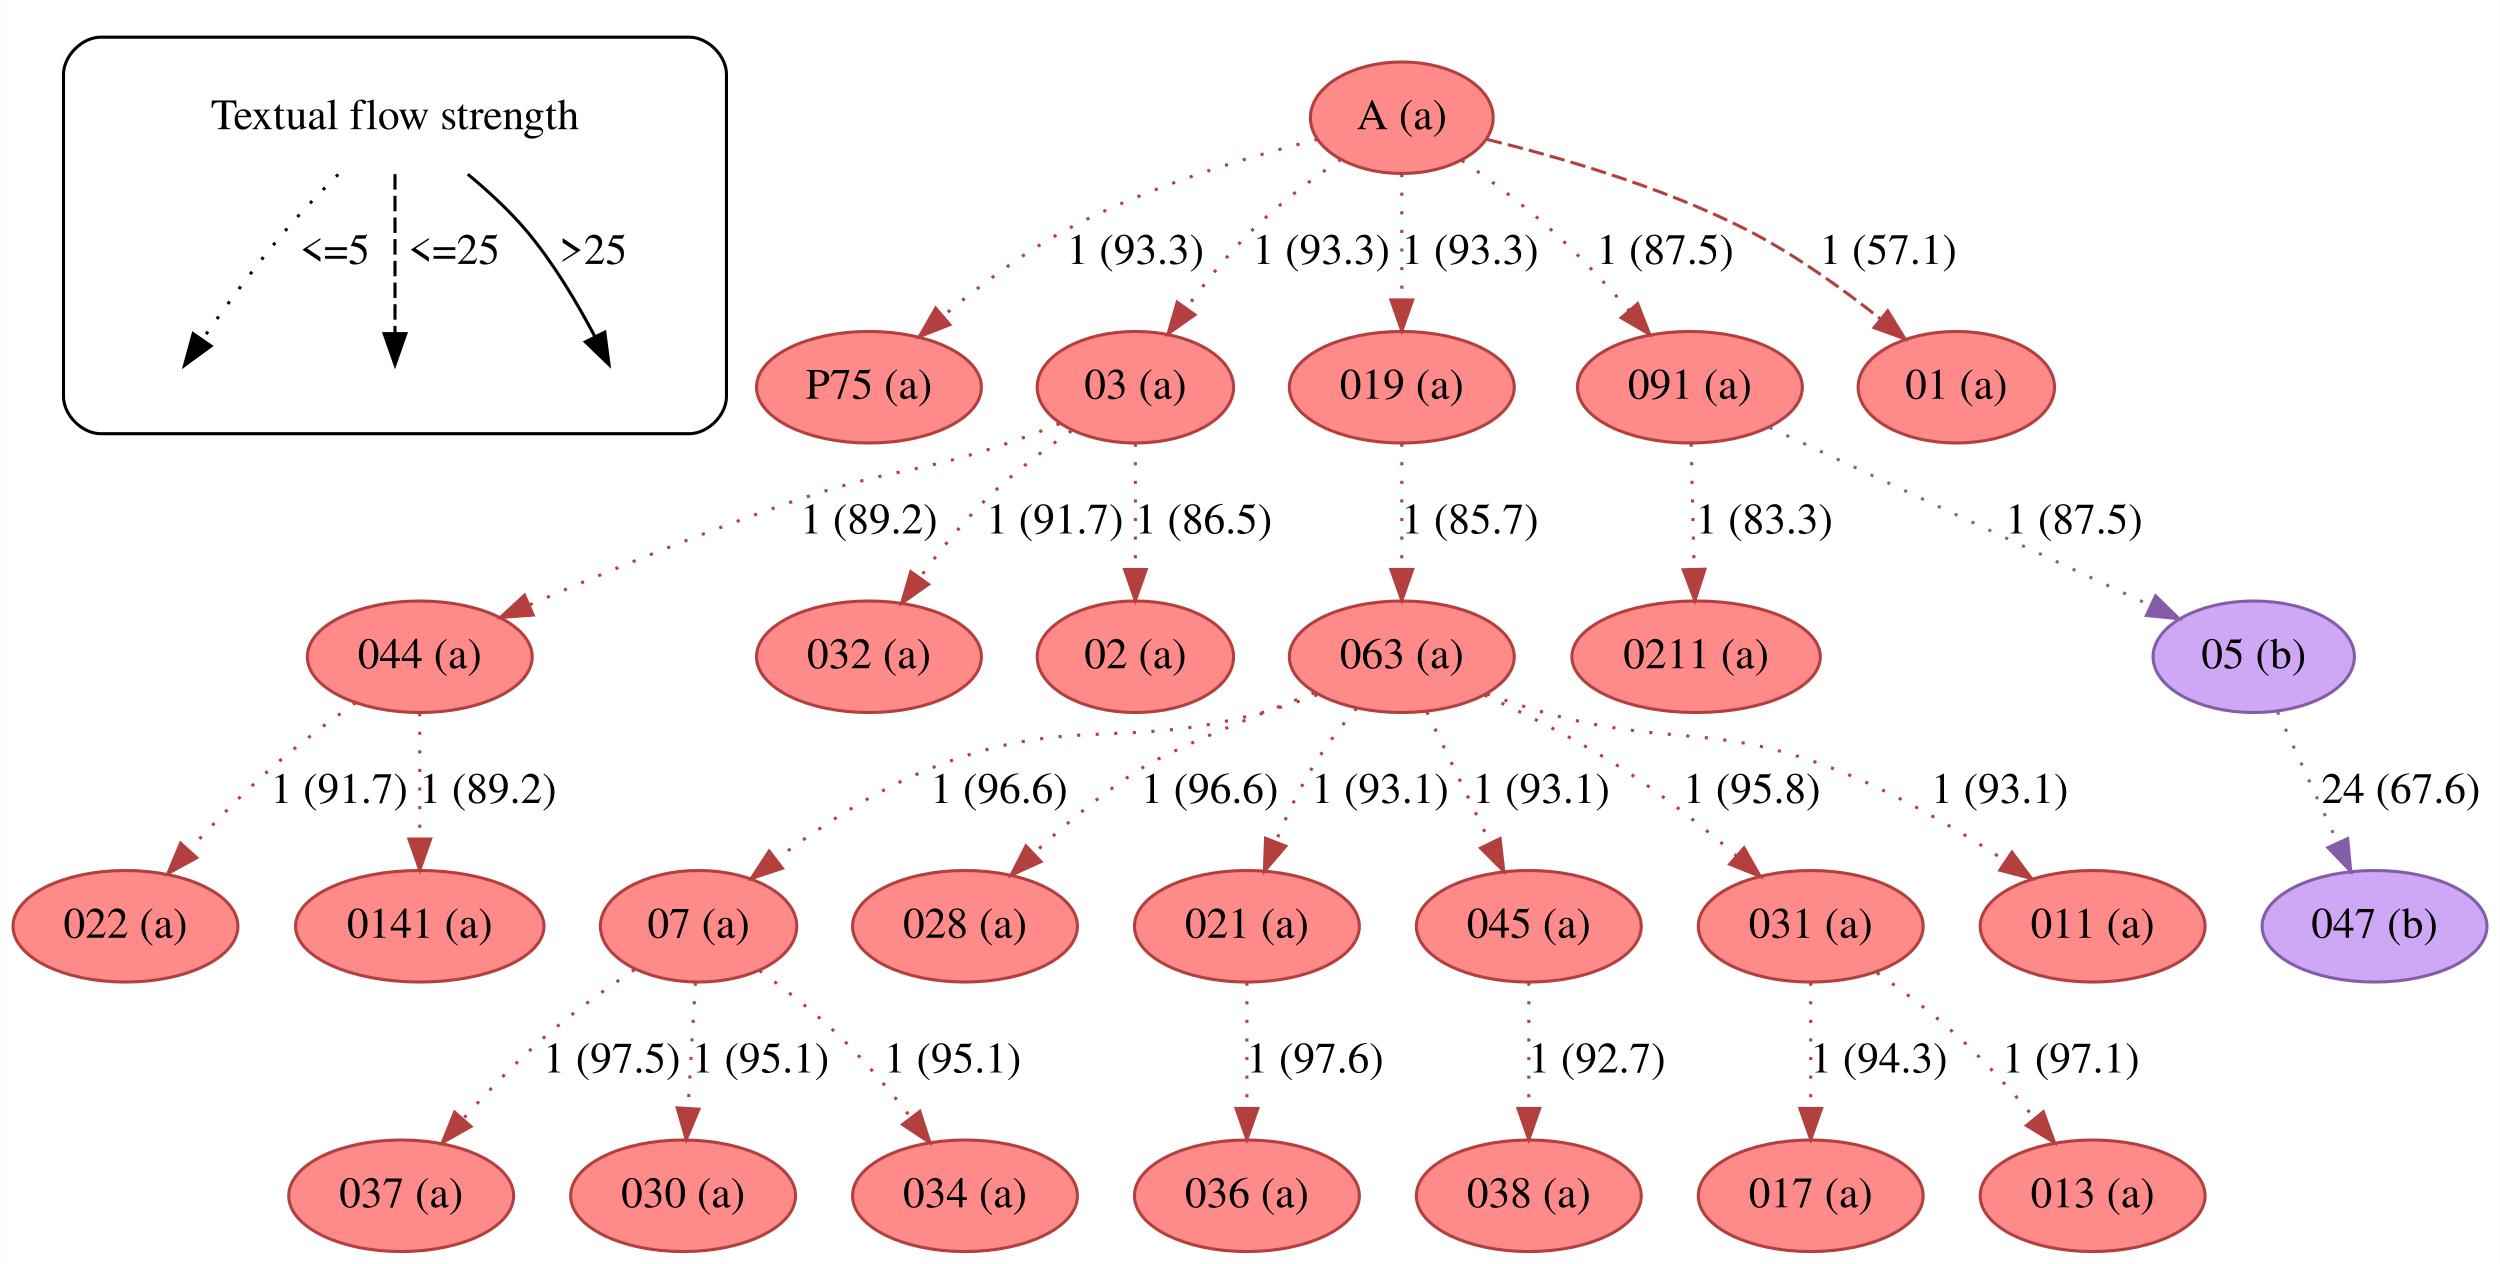
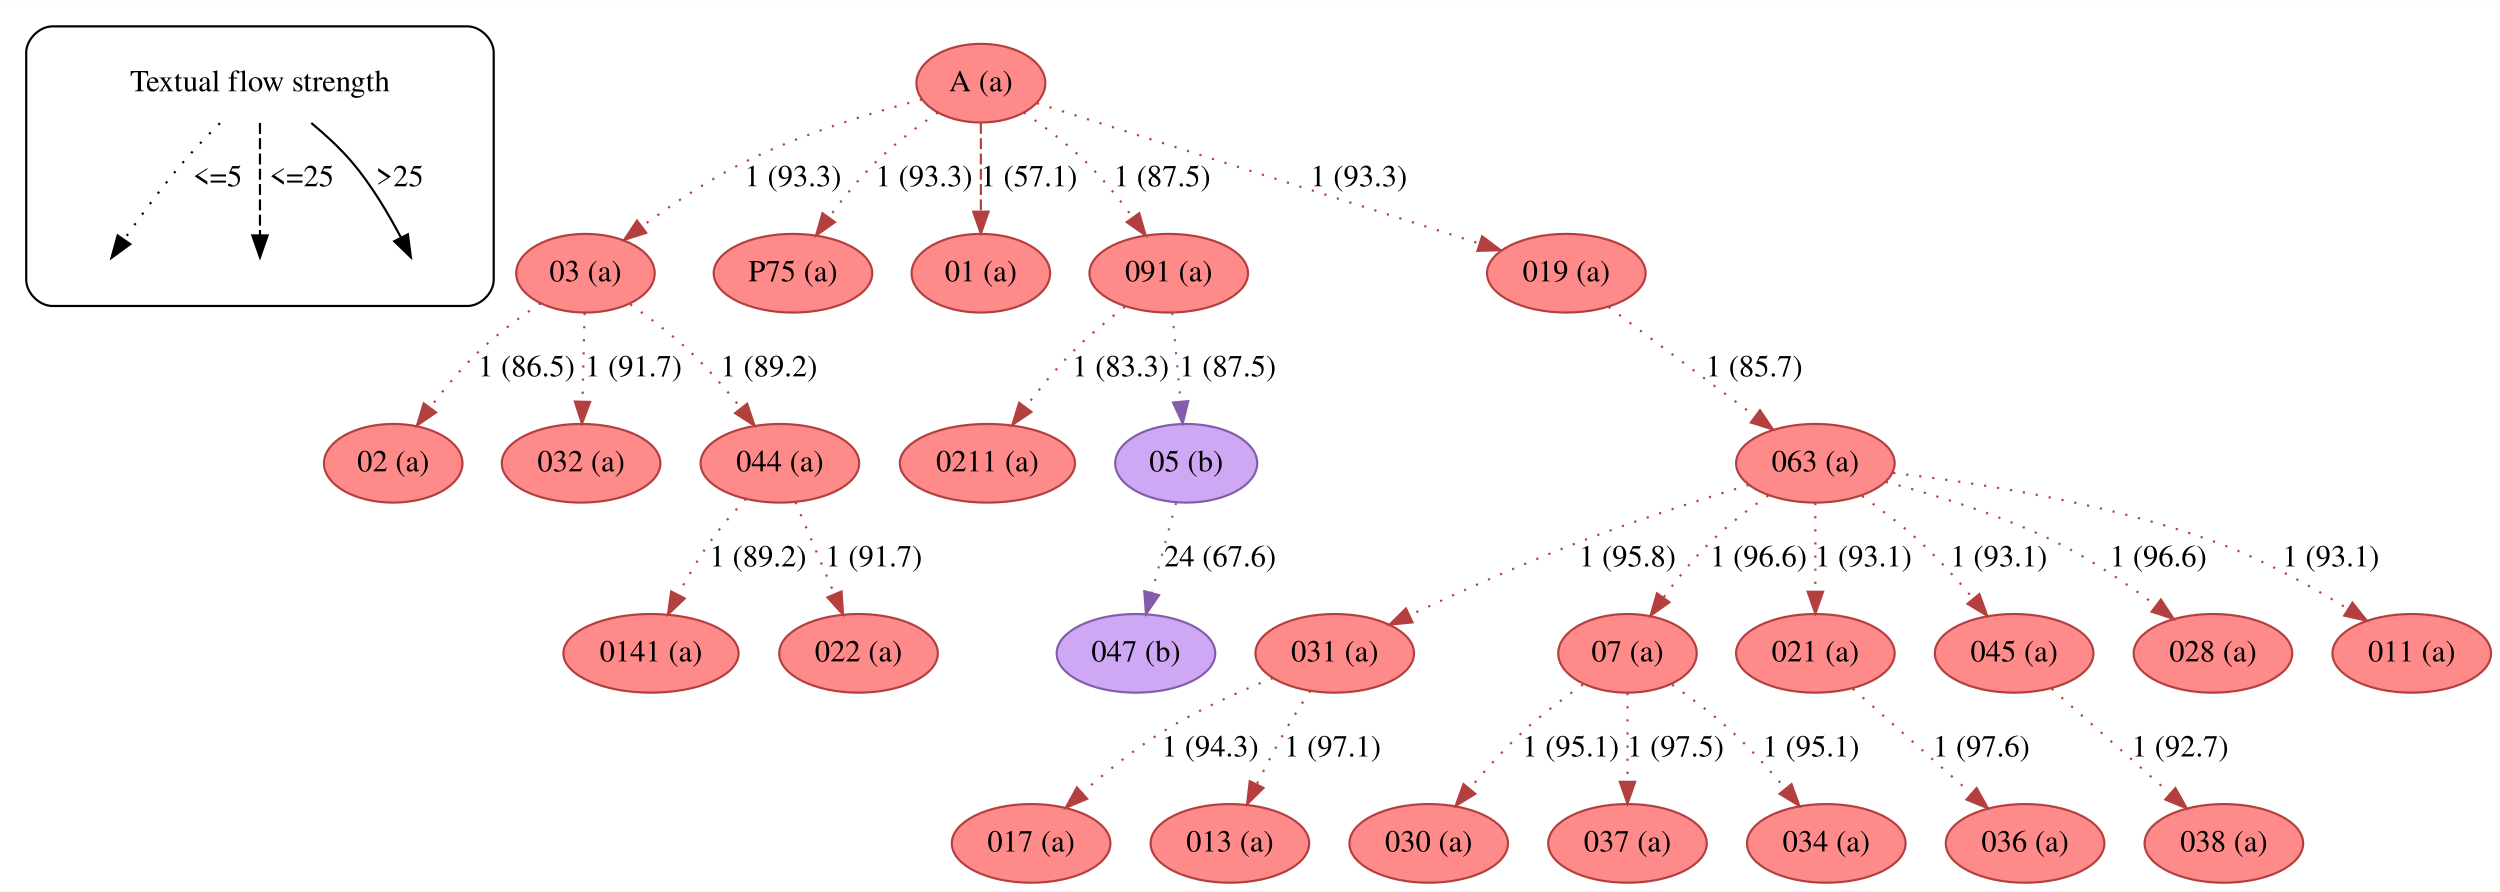
- <svg xmlns="http://www.w3.org/2000/svg" width="807pt" height="408pt" viewBox="0.00 0.00 806.79 408.00">
+ <svg xmlns="http://www.w3.org/2000/svg" width="1144pt" height="408pt" viewBox="0.00 0.00 1144.40 408.00">
  <g id="graph0" class="graph" transform="scale(1 1) rotate(0) translate(4 404)">
-     <polygon fill="white" stroke="none" points="-4,4 -4,-404 802.794,-404 802.794,4 -4,4" />
+     <polygon fill="white" stroke="none" points="-4,4 -4,-404 1140.4,-404 1140.4,4 -4,4" />
    <g id="clust1" class="cluster">
-       <path fill="none" stroke="black" d="M28.397,-264C28.397,-264 218.397,-264 218.397,-264 224.397,-264 230.397,-270 230.397,-276 230.397,-276 230.397,-380 230.397,-380 230.397,-386 224.397,-392 218.397,-392 218.397,-392 28.397,-392 28.397,-392 22.397,-392 16.397,-386 16.397,-380 16.397,-380 16.397,-276 16.397,-276 16.397,-270 22.397,-264 28.397,-264" />
+       <path fill="none" stroke="black" d="M20,-264C20,-264 210,-264 210,-264 216,-264 222,-270 222,-276 222,-276 222,-380 222,-380 222,-386 216,-392 210,-392 210,-392 20,-392 20,-392 14,-392 8,-386 8,-380 8,-380 8,-276 8,-276 8,-270 14,-264 20,-264" />
    </g>
    <g id="node1" class="node">
-       <text text-anchor="middle" x="123.397" y="-362.3" font-family="Times,serif" font-size="14.00">Textual flow strength</text>
+       <text text-anchor="middle" x="115" y="-362.3" font-family="Times,serif" font-size="14.00">Textual flow strength</text>
    </g>
    <g id="edge1" class="edge">
-       <path fill="none" stroke="black" stroke-dasharray="1,5" d="M105.062,-347.686C99.529,-342.194 93.558,-335.989 88.397,-330 78.568,-318.593 68.469,-304.779 61.31,-294.563" />
-       <polygon fill="black" stroke="black" points="64.011,-292.314 55.453,-286.068 58.248,-296.288 64.011,-292.314" />
-       <text text-anchor="middle" x="103.897" y="-318.8" font-family="Times,serif" font-size="14.00">&lt;=5  </text>
+       <path fill="none" stroke="black" stroke-dasharray="1,5" d="M96.666,-347.686C91.132,-342.194 85.161,-335.989 80,-330 70.171,-318.593 60.072,-304.779 52.914,-294.563" />
+       <polygon fill="black" stroke="black" points="55.614,-292.314 47.056,-286.068 49.851,-296.288 55.614,-292.314" />
+       <text text-anchor="middle" x="95.5" y="-318.8" font-family="Times,serif" font-size="14.00">&lt;=5  </text>
    </g>
    <g id="edge2" class="edge">
-       <path fill="none" stroke="black" stroke-dasharray="5,2" d="M123.397,-347.799C123.397,-332.794 123.397,-311.174 123.397,-296.409" />
-       <polygon fill="black" stroke="black" points="126.897,-296.293 123.397,-286.293 119.897,-296.293 126.897,-296.293" />
-       <text text-anchor="middle" x="142.397" y="-318.8" font-family="Times,serif" font-size="14.00">  &lt;=25</text>
+       <path fill="none" stroke="black" stroke-dasharray="5,2" d="M115,-347.799C115,-332.794 115,-311.174 115,-296.409" />
+       <polygon fill="black" stroke="black" points="118.5,-296.293 115,-286.293 111.5,-296.293 118.5,-296.293" />
+       <text text-anchor="middle" x="134" y="-318.8" font-family="Times,serif" font-size="14.00">  &lt;=25</text>
    </g>
    <g id="edge3" class="edge">
-       <path fill="none" stroke="black" d="M146.9,-347.76C153.303,-342.462 159.963,-336.344 165.397,-330 174.484,-319.39 182.492,-305.689 187.943,-295.313" />
-       <polygon fill="black" stroke="black" points="191.119,-296.789 192.488,-286.283 184.866,-293.642 191.119,-296.789" />
-       <text text-anchor="middle" x="187.397" y="-318.8" font-family="Times,serif" font-size="14.00">&gt;25</text>
+       <path fill="none" stroke="black" d="M138.503,-347.76C144.906,-342.462 151.567,-336.344 157,-330 166.087,-319.39 174.095,-305.689 179.546,-295.313" />
+       <polygon fill="black" stroke="black" points="182.722,-296.789 184.091,-286.283 176.469,-293.642 182.722,-296.789" />
+       <text text-anchor="middle" x="179" y="-318.8" font-family="Times,serif" font-size="14.00">&gt;25</text>
    </g>
    <g id="node5" class="node">
-       <ellipse fill="#ff8a8a" stroke="#b43f3f" cx="448.397" cy="-366" rx="29.497" ry="18" />
-       <text text-anchor="middle" x="448.397" y="-362.3" font-family="Times,serif" font-size="14.00">A (a)</text>
+       <ellipse fill="#ff8a8a" stroke="#b43f3f" cx="264" cy="-279" rx="31.695" ry="18" />
+       <text text-anchor="middle" x="264" y="-275.3" font-family="Times,serif" font-size="14.00">03 (a)</text>
    </g>
    <g id="node6" class="node">
-       <ellipse fill="#ff8a8a" stroke="#b43f3f" cx="276.397" cy="-279" rx="36.294" ry="18" />
-       <text text-anchor="middle" x="276.397" y="-275.3" font-family="Times,serif" font-size="14.00">P75 (a)</text>
+       <ellipse fill="#ff8a8a" stroke="#b43f3f" cx="176" cy="-192" rx="31.695" ry="18" />
+       <text text-anchor="middle" x="176" y="-188.3" font-family="Times,serif" font-size="14.00">02 (a)</text>
    </g>
    <g id="edge4" class="edge">
-       <path fill="none" stroke="#b43f3f" stroke-dasharray="1,5" d="M421.159,-358.989C398.664,-353.373 366.333,-343.777 340.397,-330 326.168,-322.442 311.891,-311.669 300.443,-302.058" />
-       <polygon fill="#b43f3f" stroke="#b43f3f" points="302.505,-299.214 292.648,-295.327 297.93,-304.512 302.505,-299.214" />
-       <text text-anchor="middle" x="362.397" y="-318.8" font-family="Times,serif" font-size="14.00">1 (93.3)</text>
+       <path fill="none" stroke="#b43f3f" stroke-dasharray="1,5" d="M243.437,-265.253C234.261,-259.09 223.603,-251.248 215,-243 207.013,-235.343 199.287,-225.992 192.847,-217.458" />
+       <polygon fill="#b43f3f" stroke="#b43f3f" points="195.602,-215.295 186.874,-209.288 189.951,-219.426 195.602,-215.295" />
+       <text text-anchor="middle" x="237" y="-231.8" font-family="Times,serif" font-size="14.00">1 (86.5)</text>
    </g>
    <g id="node7" class="node">
-       <ellipse fill="#ff8a8a" stroke="#b43f3f" cx="362.397" cy="-279" rx="31.695" ry="18" />
-       <text text-anchor="middle" x="362.397" y="-275.3" font-family="Times,serif" font-size="14.00">03 (a)</text>
+       <ellipse fill="#ff8a8a" stroke="#b43f3f" cx="262" cy="-192" rx="36.294" ry="18" />
+       <text text-anchor="middle" x="262" y="-188.3" font-family="Times,serif" font-size="14.00">032 (a)</text>
    </g>
    <g id="edge5" class="edge">
-       <path fill="none" stroke="#b43f3f" stroke-dasharray="1,5" d="M428.697,-352.561C419.596,-346.347 408.94,-338.375 400.397,-330 392.572,-322.329 385.035,-312.975 378.765,-304.442" />
-       <polygon fill="#b43f3f" stroke="#b43f3f" points="381.603,-302.394 372.954,-296.275 375.899,-306.452 381.603,-302.394" />
-       <text text-anchor="middle" x="422.397" y="-318.8" font-family="Times,serif" font-size="14.00">1 (93.3)</text>
+       <path fill="none" stroke="#b43f3f" stroke-dasharray="1,5" d="M263.595,-260.799C263.321,-249.163 262.954,-233.548 262.641,-220.237" />
+       <polygon fill="#b43f3f" stroke="#b43f3f" points="266.138,-220.09 262.404,-210.175 259.14,-220.255 266.138,-220.09" />
+       <text text-anchor="middle" x="286" y="-231.8" font-family="Times,serif" font-size="14.00">1 (91.7)</text>
    </g>
    <g id="node8" class="node">
-       <ellipse fill="#ff8a8a" stroke="#b43f3f" cx="448.397" cy="-279" rx="36.294" ry="18" />
-       <text text-anchor="middle" x="448.397" y="-275.3" font-family="Times,serif" font-size="14.00">019 (a)</text>
+       <ellipse fill="#ff8a8a" stroke="#b43f3f" cx="353" cy="-192" rx="36.294" ry="18" />
+       <text text-anchor="middle" x="353" y="-188.3" font-family="Times,serif" font-size="14.00">044 (a)</text>
    </g>
    <g id="edge6" class="edge">
-       <path fill="none" stroke="#b43f3f" stroke-dasharray="1,5" d="M448.397,-347.799C448.397,-336.163 448.397,-320.548 448.397,-307.237" />
-       <polygon fill="#b43f3f" stroke="#b43f3f" points="451.897,-307.175 448.397,-297.175 444.897,-307.175 451.897,-307.175" />
-       <text text-anchor="middle" x="470.397" y="-318.8" font-family="Times,serif" font-size="14.00">1 (93.3)</text>
+       <path fill="none" stroke="#b43f3f" stroke-dasharray="1,5" d="M284.507,-264.766C293.367,-258.623 303.604,-250.933 312,-243 320.201,-235.252 328.281,-225.882 335.073,-217.357" />
+       <polygon fill="#b43f3f" stroke="#b43f3f" points="338.031,-219.253 341.39,-209.205 332.498,-214.965 338.031,-219.253" />
+       <text text-anchor="middle" x="348" y="-231.8" font-family="Times,serif" font-size="14.00">1 (89.2)</text>
+     </g>
+     <g id="node30" class="node">
+       <ellipse fill="#ff8a8a" stroke="#b43f3f" cx="294" cy="-105" rx="40.094" ry="18" />
+       <text text-anchor="middle" x="294" y="-101.3" font-family="Times,serif" font-size="14.00">0141 (a)</text>
+     </g>
+     <g id="edge28" class="edge">
+       <path fill="none" stroke="#b43f3f" stroke-dasharray="1,5" d="M337.474,-175.673C331.933,-169.792 325.865,-162.845 321,-156 315.66,-148.486 310.621,-139.797 306.375,-131.79" />
+       <polygon fill="#b43f3f" stroke="#b43f3f" points="309.455,-130.125 301.784,-122.817 303.223,-133.314 309.455,-130.125" />
+       <text text-anchor="middle" x="343" y="-144.8" font-family="Times,serif" font-size="14.00">1 (89.2)</text>
+     </g>
+     <g id="node31" class="node">
+       <ellipse fill="#ff8a8a" stroke="#b43f3f" cx="389" cy="-105" rx="36.294" ry="18" />
+       <text text-anchor="middle" x="389" y="-101.3" font-family="Times,serif" font-size="14.00">022 (a)</text>
+     </g>
+     <g id="edge29" class="edge">
+       <path fill="none" stroke="#b43f3f" stroke-dasharray="1,5" d="M360.112,-174.207C365.191,-162.216 372.122,-145.851 377.922,-132.157" />
+       <polygon fill="#b43f3f" stroke="#b43f3f" points="381.225,-133.332 381.902,-122.758 374.779,-130.602 381.225,-133.332" />
+       <text text-anchor="middle" x="396" y="-144.8" font-family="Times,serif" font-size="14.00">1 (91.7)</text>
    </g>
    <g id="node9" class="node">
-       <ellipse fill="#ff8a8a" stroke="#b43f3f" cx="541.397" cy="-279" rx="36.294" ry="18" />
-       <text text-anchor="middle" x="541.397" y="-275.3" font-family="Times,serif" font-size="14.00">091 (a)</text>
+       <ellipse fill="#ff8a8a" stroke="#b43f3f" cx="445" cy="-366" rx="29.497" ry="18" />
+       <text text-anchor="middle" x="445" y="-362.3" font-family="Times,serif" font-size="14.00">A (a)</text>
    </g>
    <g id="edge7" class="edge">
-       <path fill="none" stroke="#b43f3f" stroke-dasharray="1,5" d="M467.792,-352.236C476.826,-345.951 487.514,-338.014 496.397,-330 505.293,-321.974 514.286,-312.351 521.869,-303.7" />
-       <polygon fill="#b43f3f" stroke="#b43f3f" points="524.535,-305.968 528.394,-296.101 519.224,-301.408 524.535,-305.968" />
-       <text text-anchor="middle" x="533.397" y="-318.8" font-family="Times,serif" font-size="14.00">1 (87.5)</text>
+       <path fill="none" stroke="#b43f3f" stroke-dasharray="1,5" d="M417.982,-358.559C395.617,-352.689 363.355,-342.958 337,-330 320.49,-321.882 303.45,-310.417 289.99,-300.512" />
+       <polygon fill="#b43f3f" stroke="#b43f3f" points="291.799,-297.494 281.704,-294.28 287.592,-303.088 291.799,-297.494" />
+       <text text-anchor="middle" x="359" y="-318.8" font-family="Times,serif" font-size="14.00">1 (93.3)</text>
    </g>
    <g id="node10" class="node">
-       <ellipse fill="#ff8a8a" stroke="#b43f3f" cx="627.397" cy="-279" rx="31.695" ry="18" />
-       <text text-anchor="middle" x="627.397" y="-275.3" font-family="Times,serif" font-size="14.00">01 (a)</text>
+       <ellipse fill="#ff8a8a" stroke="#b43f3f" cx="359" cy="-279" rx="36.294" ry="18" />
+       <text text-anchor="middle" x="359" y="-275.3" font-family="Times,serif" font-size="14.00">P75 (a)</text>
    </g>
    <g id="edge8" class="edge">
-       <path fill="none" stroke="#b43f3f" stroke-dasharray="5,2" d="M475.828,-359.024C498.907,-353.378 532.37,-343.719 559.397,-330 574.791,-322.186 590.417,-310.974 602.802,-301.148" />
-       <polygon fill="#b43f3f" stroke="#b43f3f" points="605.27,-303.652 610.816,-294.624 600.851,-298.223 605.27,-303.652" />
-       <text text-anchor="middle" x="605.397" y="-318.8" font-family="Times,serif" font-size="14.00">1 (57.1)</text>
+       <path fill="none" stroke="#b43f3f" stroke-dasharray="1,5" d="M425.3,-352.561C416.199,-346.347 405.543,-338.375 397,-330 389.175,-322.329 381.638,-312.975 375.368,-304.442" />
+       <polygon fill="#b43f3f" stroke="#b43f3f" points="378.206,-302.394 369.557,-296.275 372.503,-306.452 378.206,-302.394" />
+       <text text-anchor="middle" x="419" y="-318.8" font-family="Times,serif" font-size="14.00">1 (93.3)</text>
+     </g>
+     <g id="node11" class="node">
+       <ellipse fill="#ff8a8a" stroke="#b43f3f" cx="445" cy="-279" rx="31.695" ry="18" />
+       <text text-anchor="middle" x="445" y="-275.3" font-family="Times,serif" font-size="14.00">01 (a)</text>
+     </g>
+     <g id="edge9" class="edge">
+       <path fill="none" stroke="#b43f3f" stroke-dasharray="5,2" d="M445,-347.799C445,-336.163 445,-320.548 445,-307.237" />
+       <polygon fill="#b43f3f" stroke="#b43f3f" points="448.5,-307.175 445,-297.175 441.5,-307.175 448.5,-307.175" />
+       <text text-anchor="middle" x="467" y="-318.8" font-family="Times,serif" font-size="14.00">1 (57.1)</text>
+     </g>
+     <g id="node12" class="node">
+       <ellipse fill="#ff8a8a" stroke="#b43f3f" cx="531" cy="-279" rx="36.294" ry="18" />
+       <text text-anchor="middle" x="531" y="-275.3" font-family="Times,serif" font-size="14.00">091 (a)</text>
+     </g>
+     <g id="edge10" class="edge">
+       <path fill="none" stroke="#b43f3f" stroke-dasharray="1,5" d="M464.7,-352.561C473.801,-346.347 484.457,-338.375 493,-330 500.825,-322.329 508.362,-312.975 514.632,-304.442" />
+       <polygon fill="#b43f3f" stroke="#b43f3f" points="517.497,-306.452 520.443,-296.275 511.794,-302.394 517.497,-306.452" />
+       <text text-anchor="middle" x="528" y="-318.8" font-family="Times,serif" font-size="14.00">1 (87.5)</text>
+     </g>
+     <g id="node13" class="node">
+       <ellipse fill="#ff8a8a" stroke="#b43f3f" cx="713" cy="-279" rx="36.294" ry="18" />
+       <text text-anchor="middle" x="713" y="-275.3" font-family="Times,serif" font-size="14.00">019 (a)</text>
+     </g>
+     <g id="edge11" class="edge">
+       <path fill="none" stroke="#b43f3f" stroke-dasharray="1,5" d="M470.697,-356.85C517.662,-341.954 617.641,-310.244 673.376,-292.567" />
+       <polygon fill="#b43f3f" stroke="#b43f3f" points="674.442,-295.901 682.916,-289.542 672.326,-289.229 674.442,-295.901" />
+       <text text-anchor="middle" x="618" y="-318.8" font-family="Times,serif" font-size="14.00">1 (93.3)</text>
+     </g>
+     <g id="node14" class="node">
+       <ellipse fill="#ff8a8a" stroke="#b43f3f" cx="448" cy="-192" rx="40.094" ry="18" />
+       <text text-anchor="middle" x="448" y="-188.3" font-family="Times,serif" font-size="14.00">0211 (a)</text>
+     </g>
+     <g id="edge12" class="edge">
+       <path fill="none" stroke="#b43f3f" stroke-dasharray="1,5" d="M510.883,-263.604C503.076,-257.615 494.281,-250.351 487,-243 479.33,-235.257 471.76,-226.025 465.359,-217.614" />
+       <polygon fill="#b43f3f" stroke="#b43f3f" points="468.156,-215.509 459.388,-209.562 462.534,-219.679 468.156,-215.509" />
+       <text text-anchor="middle" x="509" y="-231.8" font-family="Times,serif" font-size="14.00">1 (83.3)</text>
+     </g>
+     <g id="node15" class="node">
+       <ellipse fill="#cea8f4" stroke="#835da9" cx="539" cy="-192" rx="32.494" ry="18" />
+       <text text-anchor="middle" x="539" y="-188.3" font-family="Times,serif" font-size="14.00">05 (b)</text>
+     </g>
+     <g id="edge13" class="edge">
+       <path fill="none" stroke="#835da9" stroke-dasharray="1,5" d="M532.619,-260.799C533.714,-249.163 535.184,-233.548 536.437,-220.237" />
+       <polygon fill="#835da9" stroke="#835da9" points="539.931,-220.459 537.383,-210.175 532.962,-219.803 539.931,-220.459" />
+       <text text-anchor="middle" x="558" y="-231.8" font-family="Times,serif" font-size="14.00">1 (87.5)</text>
+     </g>
+     <g id="node16" class="node">
+       <ellipse fill="#ff8a8a" stroke="#b43f3f" cx="827" cy="-192" rx="36.294" ry="18" />
+       <text text-anchor="middle" x="827" y="-188.3" font-family="Times,serif" font-size="14.00">063 (a)</text>
+     </g>
+     <g id="edge26" class="edge">
+       <path fill="none" stroke="#b43f3f" stroke-dasharray="1,5" d="M732.339,-263.581C750.763,-249.843 778.69,-229.02 799.442,-213.548" />
+       <polygon fill="#b43f3f" stroke="#b43f3f" points="801.642,-216.273 807.567,-207.49 797.458,-210.661 801.642,-216.273" />
+       <text text-anchor="middle" x="799" y="-231.8" font-family="Times,serif" font-size="14.00">1 (85.7)</text>
+     </g>
+     <g id="node32" class="node">
+       <ellipse fill="#cea8f4" stroke="#835da9" cx="516" cy="-105" rx="36.294" ry="18" />
+       <text text-anchor="middle" x="516" y="-101.3" font-family="Times,serif" font-size="14.00">047 (b)</text>
+     </g>
+     <g id="edge30" class="edge">
+       <path fill="none" stroke="#835da9" stroke-dasharray="1,5" d="M534.346,-173.799C531.145,-161.97 526.832,-146.03 523.192,-132.578" />
+       <polygon fill="#835da9" stroke="#835da9" points="526.56,-131.624 520.569,-122.885 519.803,-133.452 526.56,-131.624" />
+       <text text-anchor="middle" x="554.5" y="-144.8" font-family="Times,serif" font-size="14.00">24 (67.6)</text>
+     </g>
+     <g id="node17" class="node">
+       <ellipse fill="#ff8a8a" stroke="#b43f3f" cx="607" cy="-105" rx="36.294" ry="18" />
+       <text text-anchor="middle" x="607" y="-101.3" font-family="Times,serif" font-size="14.00">031 (a)</text>
+     </g>
+     <g id="edge14" class="edge">
+       <path fill="none" stroke="#b43f3f" stroke-dasharray="1,5" d="M796.439,-182.047C774.645,-175.432 744.76,-165.892 719,-156 692.506,-145.826 663.242,-132.694 641.273,-122.441" />
+       <polygon fill="#b43f3f" stroke="#b43f3f" points="642.571,-119.183 632.032,-118.097 639.593,-125.519 642.571,-119.183" />
+       <text text-anchor="middle" x="741" y="-144.8" font-family="Times,serif" font-size="14.00">1 (95.8)</text>
+     </g>
+     <g id="node18" class="node">
+       <ellipse fill="#ff8a8a" stroke="#b43f3f" cx="741" cy="-105" rx="31.695" ry="18" />
+       <text text-anchor="middle" x="741" y="-101.3" font-family="Times,serif" font-size="14.00">07 (a)</text>
+     </g>
+     <g id="edge15" class="edge">
+       <path fill="none" stroke="#b43f3f" stroke-dasharray="1,5" d="M805.396,-177.25C796.74,-171.245 786.954,-163.798 779,-156 771.175,-148.329 763.638,-138.975 757.368,-130.442" />
+       <polygon fill="#b43f3f" stroke="#b43f3f" points="760.206,-128.394 751.557,-122.275 754.503,-132.452 760.206,-128.394" />
+       <text text-anchor="middle" x="801" y="-144.8" font-family="Times,serif" font-size="14.00">1 (96.6)</text>
+     </g>
+     <g id="node19" class="node">
+       <ellipse fill="#ff8a8a" stroke="#b43f3f" cx="827" cy="-105" rx="36.294" ry="18" />
+       <text text-anchor="middle" x="827" y="-101.3" font-family="Times,serif" font-size="14.00">021 (a)</text>
+     </g>
+     <g id="edge16" class="edge">
+       <path fill="none" stroke="#b43f3f" stroke-dasharray="1,5" d="M827,-173.799C827,-162.163 827,-146.548 827,-133.237" />
+       <polygon fill="#b43f3f" stroke="#b43f3f" points="830.5,-133.175 827,-123.175 823.5,-133.175 830.5,-133.175" />
+       <text text-anchor="middle" x="849" y="-144.8" font-family="Times,serif" font-size="14.00">1 (93.1)</text>
+     </g>
+     <g id="node20" class="node">
+       <ellipse fill="#ff8a8a" stroke="#b43f3f" cx="918" cy="-105" rx="36.294" ry="18" />
+       <text text-anchor="middle" x="918" y="-101.3" font-family="Times,serif" font-size="14.00">045 (a)</text>
+     </g>
+     <g id="edge17" class="edge">
+       <path fill="none" stroke="#b43f3f" stroke-dasharray="1,5" d="M848.372,-177.006C856.992,-170.963 866.814,-163.554 875,-156 883.544,-148.115 892.076,-138.619 899.26,-130.029" />
+       <polygon fill="#b43f3f" stroke="#b43f3f" points="902.077,-132.113 905.692,-122.155 896.656,-127.685 902.077,-132.113" />
+       <text text-anchor="middle" x="911" y="-144.8" font-family="Times,serif" font-size="14.00">1 (93.1)</text>
+     </g>
+     <g id="node21" class="node">
+       <ellipse fill="#ff8a8a" stroke="#b43f3f" cx="1009" cy="-105" rx="36.294" ry="18" />
+       <text text-anchor="middle" x="1009" y="-101.3" font-family="Times,serif" font-size="14.00">028 (a)</text>
+     </g>
+     <g id="edge18" class="edge">
+       <path fill="none" stroke="#b43f3f" stroke-dasharray="1,5" d="M859.267,-183.461C881.727,-177.566 912.009,-168.305 937,-156 953.128,-148.059 969.702,-136.801 982.877,-126.977" />
+       <polygon fill="#b43f3f" stroke="#b43f3f" points="985.176,-129.626 991.004,-120.778 980.931,-124.06 985.176,-129.626" />
+       <text text-anchor="middle" x="984" y="-144.8" font-family="Times,serif" font-size="14.00">1 (96.6)</text>
    </g>
    <g id="node22" class="node">
-       <ellipse fill="#ff8a8a" stroke="#b43f3f" cx="131.397" cy="-192" rx="36.294" ry="18" />
-       <text text-anchor="middle" x="131.397" y="-188.3" font-family="Times,serif" font-size="14.00">044 (a)</text>
+       <ellipse fill="#ff8a8a" stroke="#b43f3f" cx="1100" cy="-105" rx="36.294" ry="18" />
+       <text text-anchor="middle" x="1100" y="-101.3" font-family="Times,serif" font-size="14.00">011 (a)</text>
    </g>
    <g id="edge19" class="edge">
-       <path fill="none" stroke="#b43f3f" stroke-dasharray="1,5" d="M337.88,-267.224C332.499,-265.031 326.795,-262.836 321.397,-261 292.204,-251.074 283.623,-252.824 254.397,-243 224.306,-232.885 190.994,-219.183 166.635,-208.68" />
-       <polygon fill="#b43f3f" stroke="#b43f3f" points="168.002,-205.458 157.436,-204.683 165.212,-211.878 168.002,-205.458" />
-       <text text-anchor="middle" x="276.397" y="-231.8" font-family="Times,serif" font-size="14.00">1 (89.2)</text>
+       <path fill="none" stroke="#b43f3f" stroke-dasharray="1,5" d="M862.629,-187.578C900.17,-183.197 960.588,-173.927 1010,-156 1031.27,-148.285 1053.5,-135.977 1070.55,-125.504" />
+       <polygon fill="#b43f3f" stroke="#b43f3f" points="1072.84,-128.197 1079.45,-119.915 1069.12,-122.269 1072.84,-128.197" />
+       <text text-anchor="middle" x="1063" y="-144.8" font-family="Times,serif" font-size="14.00">1 (93.1)</text>
    </g>
    <g id="node23" class="node">
-       <ellipse fill="#ff8a8a" stroke="#b43f3f" cx="276.397" cy="-192" rx="36.294" ry="18" />
-       <text text-anchor="middle" x="276.397" y="-188.3" font-family="Times,serif" font-size="14.00">032 (a)</text>
+       <ellipse fill="#ff8a8a" stroke="#b43f3f" cx="468" cy="-18" rx="36.294" ry="18" />
+       <text text-anchor="middle" x="468" y="-14.3" font-family="Times,serif" font-size="14.00">017 (a)</text>
    </g>
    <g id="edge20" class="edge">
-       <path fill="none" stroke="#b43f3f" stroke-dasharray="1,5" d="M341.75,-264.912C332.864,-258.796 322.645,-251.086 314.397,-243 306.572,-235.329 299.035,-225.975 292.765,-217.442" />
-       <polygon fill="#b43f3f" stroke="#b43f3f" points="295.603,-215.394 286.954,-209.275 289.899,-219.452 295.603,-215.394" />
-       <text text-anchor="middle" x="336.397" y="-231.8" font-family="Times,serif" font-size="14.00">1 (91.7)</text>
+       <path fill="none" stroke="#b43f3f" stroke-dasharray="1,5" d="M578.624,-93.658C563.136,-87.472 543.928,-78.895 528,-69 515.15,-61.017 502.106,-50.496 491.476,-41.166" />
+       <polygon fill="#b43f3f" stroke="#b43f3f" points="493.639,-38.404 483.861,-34.324 488.961,-43.611 493.639,-38.404" />
+       <text text-anchor="middle" x="550" y="-57.8" font-family="Times,serif" font-size="14.00">1 (94.3)</text>
    </g>
    <g id="node24" class="node">
-       <ellipse fill="#ff8a8a" stroke="#b43f3f" cx="362.397" cy="-192" rx="31.695" ry="18" />
-       <text text-anchor="middle" x="362.397" y="-188.3" font-family="Times,serif" font-size="14.00">02 (a)</text>
+       <ellipse fill="#ff8a8a" stroke="#b43f3f" cx="559" cy="-18" rx="36.294" ry="18" />
+       <text text-anchor="middle" x="559" y="-14.3" font-family="Times,serif" font-size="14.00">013 (a)</text>
    </g>
    <g id="edge21" class="edge">
-       <path fill="none" stroke="#b43f3f" stroke-dasharray="1,5" d="M362.397,-260.799C362.397,-249.163 362.397,-233.548 362.397,-220.237" />
-       <polygon fill="#b43f3f" stroke="#b43f3f" points="365.897,-220.175 362.397,-210.175 358.897,-220.175 365.897,-220.175" />
-       <text text-anchor="middle" x="384.397" y="-231.8" font-family="Times,serif" font-size="14.00">1 (86.5)</text>
-     </g>
-     <g id="node11" class="node">
-       <ellipse fill="#ff8a8a" stroke="#b43f3f" cx="448.397" cy="-192" rx="36.294" ry="18" />
-       <text text-anchor="middle" x="448.397" y="-188.3" font-family="Times,serif" font-size="14.00">063 (a)</text>
+       <path fill="none" stroke="#b43f3f" stroke-dasharray="1,5" d="M595.829,-87.869C591.932,-82.02 587.629,-75.301 584,-69 579.592,-61.347 575.159,-52.817 571.276,-45" />
+       <polygon fill="#b43f3f" stroke="#b43f3f" points="574.38,-43.38 566.85,-35.926 568.088,-46.449 574.38,-43.38" />
+       <text text-anchor="middle" x="606" y="-57.8" font-family="Times,serif" font-size="14.00">1 (97.1)</text>
+     </g>
+     <g id="node25" class="node">
+       <ellipse fill="#ff8a8a" stroke="#b43f3f" cx="650" cy="-18" rx="36.294" ry="18" />
+       <text text-anchor="middle" x="650" y="-14.3" font-family="Times,serif" font-size="14.00">030 (a)</text>
+     </g>
+     <g id="edge22" class="edge">
+       <path fill="none" stroke="#b43f3f" stroke-dasharray="1,5" d="M720.581,-90.672C711.737,-84.512 701.489,-76.834 693,-69 684.456,-61.115 675.924,-51.619 668.74,-43.029" />
+       <polygon fill="#b43f3f" stroke="#b43f3f" points="671.344,-40.685 662.308,-35.154 665.923,-45.114 671.344,-40.685" />
+       <text text-anchor="middle" x="715" y="-57.8" font-family="Times,serif" font-size="14.00">1 (95.1)</text>
+     </g>
+     <g id="node26" class="node">
+       <ellipse fill="#ff8a8a" stroke="#b43f3f" cx="741" cy="-18" rx="36.294" ry="18" />
+       <text text-anchor="middle" x="741" y="-14.3" font-family="Times,serif" font-size="14.00">037 (a)</text>
+     </g>
+     <g id="edge23" class="edge">
+       <path fill="none" stroke="#b43f3f" stroke-dasharray="1,5" d="M741,-86.799C741,-75.163 741,-59.548 741,-46.237" />
+       <polygon fill="#b43f3f" stroke="#b43f3f" points="744.5,-46.175 741,-36.175 737.5,-46.175 744.5,-46.175" />
+       <text text-anchor="middle" x="763" y="-57.8" font-family="Times,serif" font-size="14.00">1 (97.5)</text>
+     </g>
+     <g id="node27" class="node">
+       <ellipse fill="#ff8a8a" stroke="#b43f3f" cx="832" cy="-18" rx="36.294" ry="18" />
+       <text text-anchor="middle" x="832" y="-14.3" font-family="Times,serif" font-size="14.00">034 (a)</text>
    </g>
    <g id="edge24" class="edge">
-       <path fill="none" stroke="#b43f3f" stroke-dasharray="1,5" d="M448.397,-260.799C448.397,-249.163 448.397,-233.548 448.397,-220.237" />
-       <polygon fill="#b43f3f" stroke="#b43f3f" points="451.897,-220.175 448.397,-210.175 444.897,-220.175 451.897,-220.175" />
-       <text text-anchor="middle" x="470.397" y="-231.8" font-family="Times,serif" font-size="14.00">1 (85.7)</text>
-     </g>
-     <g id="node30" class="node">
-       <ellipse fill="#ff8a8a" stroke="#b43f3f" cx="543.397" cy="-192" rx="40.094" ry="18" />
-       <text text-anchor="middle" x="543.397" y="-188.3" font-family="Times,serif" font-size="14.00">0211 (a)</text>
-     </g>
-     <g id="edge28" class="edge">
-       <path fill="none" stroke="#b43f3f" stroke-dasharray="1,5" d="M541.802,-260.799C542.075,-249.163 542.443,-233.548 542.756,-220.237" />
-       <polygon fill="#b43f3f" stroke="#b43f3f" points="546.256,-220.255 542.993,-210.175 539.258,-220.09 546.256,-220.255" />
-       <text text-anchor="middle" x="565.397" y="-231.8" font-family="Times,serif" font-size="14.00">1 (83.3)</text>
-     </g>
-     <g id="node31" class="node">
-       <ellipse fill="#cea8f4" stroke="#835da9" cx="723.397" cy="-192" rx="32.494" ry="18" />
-       <text text-anchor="middle" x="723.397" y="-188.3" font-family="Times,serif" font-size="14.00">05 (b)</text>
-     </g>
-     <g id="edge29" class="edge">
-       <path fill="none" stroke="#835da9" stroke-dasharray="1,5" d="M567.087,-266.002C599.241,-250.985 654.386,-225.23 689.845,-208.67" />
-       <polygon fill="#835da9" stroke="#835da9" points="691.709,-211.662 699.288,-204.26 688.746,-205.32 691.709,-211.662" />
-       <text text-anchor="middle" x="665.397" y="-231.8" font-family="Times,serif" font-size="14.00">1 (87.5)</text>
-     </g>
-     <g id="node12" class="node">
-       <ellipse fill="#ff8a8a" stroke="#b43f3f" cx="221.397" cy="-105" rx="31.695" ry="18" />
-       <text text-anchor="middle" x="221.397" y="-101.3" font-family="Times,serif" font-size="14.00">07 (a)</text>
-     </g>
-     <g id="edge9" class="edge">
-       <path fill="none" stroke="#b43f3f" stroke-dasharray="1,5" d="M421.07,-179.709C415.301,-177.6 409.202,-175.569 403.397,-174 356.843,-161.419 341.228,-173.768 296.397,-156 278.446,-148.886 260.375,-137.013 246.471,-126.623" />
-       <polygon fill="#b43f3f" stroke="#b43f3f" points="248.449,-123.728 238.39,-120.4 244.178,-129.275 248.449,-123.728" />
-       <text text-anchor="middle" x="318.397" y="-144.8" font-family="Times,serif" font-size="14.00">1 (96.6)</text>
-     </g>
-     <g id="node13" class="node">
-       <ellipse fill="#ff8a8a" stroke="#b43f3f" cx="307.397" cy="-105" rx="36.294" ry="18" />
-       <text text-anchor="middle" x="307.397" y="-101.3" font-family="Times,serif" font-size="14.00">028 (a)</text>
-     </g>
-     <g id="edge10" class="edge">
-       <path fill="none" stroke="#b43f3f" stroke-dasharray="1,5" d="M420.197,-180.383C399.774,-172.483 374.117,-162.059 364.397,-156 352.056,-148.307 339.752,-137.943 329.751,-128.646" />
-       <polygon fill="#b43f3f" stroke="#b43f3f" points="331.914,-125.871 322.267,-121.49 327.076,-130.93 331.914,-125.871" />
-       <text text-anchor="middle" x="386.397" y="-144.8" font-family="Times,serif" font-size="14.00">1 (96.6)</text>
-     </g>
-     <g id="node14" class="node">
-       <ellipse fill="#ff8a8a" stroke="#b43f3f" cx="398.397" cy="-105" rx="36.294" ry="18" />
-       <text text-anchor="middle" x="398.397" y="-101.3" font-family="Times,serif" font-size="14.00">021 (a)</text>
-     </g>
-     <g id="edge11" class="edge">
-       <path fill="none" stroke="#b43f3f" stroke-dasharray="1,5" d="M433.771,-175.368C428.806,-169.566 423.486,-162.749 419.397,-156 414.937,-148.64 410.985,-140.161 407.746,-132.301" />
-       <polygon fill="#b43f3f" stroke="#b43f3f" points="410.937,-130.85 404.041,-122.807 404.416,-133.395 410.937,-130.85" />
-       <text text-anchor="middle" x="441.397" y="-144.8" font-family="Times,serif" font-size="14.00">1 (93.1)</text>
-     </g>
-     <g id="node15" class="node">
-       <ellipse fill="#ff8a8a" stroke="#b43f3f" cx="489.397" cy="-105" rx="36.294" ry="18" />
-       <text text-anchor="middle" x="489.397" y="-101.3" font-family="Times,serif" font-size="14.00">045 (a)</text>
-     </g>
-     <g id="edge12" class="edge">
-       <path fill="none" stroke="#b43f3f" stroke-dasharray="1,5" d="M456.497,-174.207C462.281,-162.216 470.174,-145.851 476.78,-132.157" />
-       <polygon fill="#b43f3f" stroke="#b43f3f" points="480.121,-133.286 481.313,-122.758 473.816,-130.245 480.121,-133.286" />
-       <text text-anchor="middle" x="493.397" y="-144.8" font-family="Times,serif" font-size="14.00">1 (93.1)</text>
-     </g>
-     <g id="node16" class="node">
-       <ellipse fill="#ff8a8a" stroke="#b43f3f" cx="580.397" cy="-105" rx="36.294" ry="18" />
-       <text text-anchor="middle" x="580.397" y="-101.3" font-family="Times,serif" font-size="14.00">031 (a)</text>
-     </g>
-     <g id="edge13" class="edge">
-       <path fill="none" stroke="#b43f3f" stroke-dasharray="1,5" d="M475.144,-179.579C488.792,-173.317 505.418,-165.006 519.397,-156 532.239,-147.727 545.473,-137.168 556.318,-127.888" />
-       <polygon fill="#b43f3f" stroke="#b43f3f" points="558.865,-130.311 564.1,-121.1 554.264,-125.036 558.865,-130.311" />
-       <text text-anchor="middle" x="561.397" y="-144.8" font-family="Times,serif" font-size="14.00">1 (95.8)</text>
-     </g>
-     <g id="node17" class="node">
-       <ellipse fill="#ff8a8a" stroke="#b43f3f" cx="671.397" cy="-105" rx="36.294" ry="18" />
-       <text text-anchor="middle" x="671.397" y="-101.3" font-family="Times,serif" font-size="14.00">011 (a)</text>
-     </g>
-     <g id="edge14" class="edge">
-       <path fill="none" stroke="#b43f3f" stroke-dasharray="1,5" d="M475.887,-180.012C481.926,-177.832 488.329,-175.696 494.397,-174 534.943,-162.665 548.055,-170.99 587.397,-156 607.017,-148.524 627.292,-136.596 643.007,-126.265" />
-       <polygon fill="#b43f3f" stroke="#b43f3f" points="645.355,-128.903 651.693,-120.413 641.444,-123.098 645.355,-128.903" />
-       <text text-anchor="middle" x="641.397" y="-144.8" font-family="Times,serif" font-size="14.00">1 (93.1)</text>
-     </g>
-     <g id="node18" class="node">
-       <ellipse fill="#ff8a8a" stroke="#b43f3f" cx="125.397" cy="-18" rx="36.294" ry="18" />
-       <text text-anchor="middle" x="125.397" y="-14.3" font-family="Times,serif" font-size="14.00">037 (a)</text>
-     </g>
-     <g id="edge15" class="edge">
-       <path fill="none" stroke="#b43f3f" stroke-dasharray="1,5" d="M200.702,-90.983C191.396,-84.766 180.487,-76.955 171.397,-69 162.29,-61.031 153.095,-51.419 145.344,-42.76" />
-       <polygon fill="#b43f3f" stroke="#b43f3f" points="147.9,-40.366 138.677,-35.152 142.635,-44.979 147.9,-40.366" />
-       <text text-anchor="middle" x="193.397" y="-57.8" font-family="Times,serif" font-size="14.00">1 (97.5)</text>
-     </g>
-     <g id="node19" class="node">
-       <ellipse fill="#ff8a8a" stroke="#b43f3f" cx="216.397" cy="-18" rx="36.294" ry="18" />
-       <text text-anchor="middle" x="216.397" y="-14.3" font-family="Times,serif" font-size="14.00">030 (a)</text>
-     </g>
-     <g id="edge16" class="edge">
-       <path fill="none" stroke="#b43f3f" stroke-dasharray="1,5" d="M220.385,-86.799C219.7,-75.163 218.782,-59.548 217.999,-46.237" />
-       <polygon fill="#b43f3f" stroke="#b43f3f" points="221.488,-45.953 217.407,-36.175 214.5,-46.364 221.488,-45.953" />
-       <text text-anchor="middle" x="241.397" y="-57.8" font-family="Times,serif" font-size="14.00">1 (95.1)</text>
-     </g>
-     <g id="node20" class="node">
-       <ellipse fill="#ff8a8a" stroke="#b43f3f" cx="307.397" cy="-18" rx="36.294" ry="18" />
-       <text text-anchor="middle" x="307.397" y="-14.3" font-family="Times,serif" font-size="14.00">034 (a)</text>
-     </g>
-     <g id="edge17" class="edge">
-       <path fill="none" stroke="#b43f3f" stroke-dasharray="1,5" d="M241.052,-90.687C249.543,-84.531 259.353,-76.85 267.397,-69 275.392,-61.197 283.275,-51.814 289.901,-43.295" />
-       <polygon fill="#b43f3f" stroke="#b43f3f" points="292.818,-45.24 296.065,-35.155 287.238,-41.014 292.818,-45.24" />
-       <text text-anchor="middle" x="303.397" y="-57.8" font-family="Times,serif" font-size="14.00">1 (95.1)</text>
-     </g>
-     <g id="node21" class="node">
-       <ellipse fill="#ff8a8a" stroke="#b43f3f" cx="398.397" cy="-18" rx="36.294" ry="18" />
-       <text text-anchor="middle" x="398.397" y="-14.3" font-family="Times,serif" font-size="14.00">036 (a)</text>
-     </g>
-     <g id="edge18" class="edge">
-       <path fill="none" stroke="#b43f3f" stroke-dasharray="1,5" d="M398.397,-86.799C398.397,-75.163 398.397,-59.548 398.397,-46.237" />
-       <polygon fill="#b43f3f" stroke="#b43f3f" points="401.897,-46.175 398.397,-36.175 394.897,-46.175 401.897,-46.175" />
-       <text text-anchor="middle" x="420.397" y="-57.8" font-family="Times,serif" font-size="14.00">1 (97.6)</text>
-     </g>
-     <g id="node27" class="node">
-       <ellipse fill="#ff8a8a" stroke="#b43f3f" cx="489.397" cy="-18" rx="36.294" ry="18" />
-       <text text-anchor="middle" x="489.397" y="-14.3" font-family="Times,serif" font-size="14.00">038 (a)</text>
+       <path fill="none" stroke="#b43f3f" stroke-dasharray="1,5" d="M761.419,-90.672C770.263,-84.512 780.511,-76.834 789,-69 797.544,-61.115 806.076,-51.619 813.26,-43.029" />
+       <polygon fill="#b43f3f" stroke="#b43f3f" points="816.077,-45.114 819.692,-35.154 810.656,-40.685 816.077,-45.114" />
+       <text text-anchor="middle" x="825" y="-57.8" font-family="Times,serif" font-size="14.00">1 (95.1)</text>
+     </g>
+     <g id="node28" class="node">
+       <ellipse fill="#ff8a8a" stroke="#b43f3f" cx="923" cy="-18" rx="36.294" ry="18" />
+       <text text-anchor="middle" x="923" y="-14.3" font-family="Times,serif" font-size="14.00">036 (a)</text>
    </g>
    <g id="edge25" class="edge">
-       <path fill="none" stroke="#b43f3f" stroke-dasharray="1,5" d="M489.397,-86.799C489.397,-75.163 489.397,-59.548 489.397,-46.237" />
-       <polygon fill="#b43f3f" stroke="#b43f3f" points="492.897,-46.175 489.397,-36.175 485.897,-46.175 492.897,-46.175" />
-       <text text-anchor="middle" x="511.397" y="-57.8" font-family="Times,serif" font-size="14.00">1 (92.7)</text>
-     </g>
-     <g id="node28" class="node">
-       <ellipse fill="#ff8a8a" stroke="#b43f3f" cx="580.397" cy="-18" rx="36.294" ry="18" />
-       <text text-anchor="middle" x="580.397" y="-14.3" font-family="Times,serif" font-size="14.00">017 (a)</text>
-     </g>
-     <g id="edge26" class="edge">
-       <path fill="none" stroke="#b43f3f" stroke-dasharray="1,5" d="M580.397,-86.799C580.397,-75.163 580.397,-59.548 580.397,-46.237" />
-       <polygon fill="#b43f3f" stroke="#b43f3f" points="583.897,-46.175 580.397,-36.175 576.897,-46.175 583.897,-46.175" />
-       <text text-anchor="middle" x="602.397" y="-57.8" font-family="Times,serif" font-size="14.00">1 (94.3)</text>
+       <path fill="none" stroke="#b43f3f" stroke-dasharray="1,5" d="M844.163,-88.804C859.179,-75.508 881.179,-56.029 898.125,-41.025" />
+       <polygon fill="#b43f3f" stroke="#b43f3f" points="900.819,-43.314 905.986,-34.065 896.179,-38.073 900.819,-43.314" />
+       <text text-anchor="middle" x="903" y="-57.8" font-family="Times,serif" font-size="14.00">1 (97.6)</text>
    </g>
    <g id="node29" class="node">
-       <ellipse fill="#ff8a8a" stroke="#b43f3f" cx="671.397" cy="-18" rx="36.294" ry="18" />
-       <text text-anchor="middle" x="671.397" y="-14.3" font-family="Times,serif" font-size="14.00">013 (a)</text>
+       <ellipse fill="#ff8a8a" stroke="#b43f3f" cx="1014" cy="-18" rx="36.294" ry="18" />
+       <text text-anchor="middle" x="1014" y="-14.3" font-family="Times,serif" font-size="14.00">038 (a)</text>
    </g>
    <g id="edge27" class="edge">
-       <path fill="none" stroke="#b43f3f" stroke-dasharray="1,5" d="M601.768,-90.006C610.389,-83.963 620.211,-76.554 628.397,-69 636.941,-61.115 645.472,-51.619 652.657,-43.029" />
-       <polygon fill="#b43f3f" stroke="#b43f3f" points="655.474,-45.114 659.089,-35.154 650.053,-40.685 655.474,-45.114" />
-       <text text-anchor="middle" x="664.397" y="-57.8" font-family="Times,serif" font-size="14.00">1 (97.1)</text>
-     </g>
-     <g id="node25" class="node">
-       <ellipse fill="#ff8a8a" stroke="#b43f3f" cx="36.397" cy="-105" rx="36.294" ry="18" />
-       <text text-anchor="middle" x="36.397" y="-101.3" font-family="Times,serif" font-size="14.00">022 (a)</text>
-     </g>
-     <g id="edge22" class="edge">
-       <path fill="none" stroke="#b43f3f" stroke-dasharray="1,5" d="M110.667,-177.159C101.96,-171.025 91.902,-163.508 83.397,-156 74.233,-147.911 64.866,-138.276 56.93,-129.632" />
-       <polygon fill="#b43f3f" stroke="#b43f3f" points="59.386,-127.129 50.091,-122.045 54.187,-131.816 59.386,-127.129" />
-       <text text-anchor="middle" x="105.397" y="-144.8" font-family="Times,serif" font-size="14.00">1 (91.7)</text>
-     </g>
-     <g id="node26" class="node">
-       <ellipse fill="#ff8a8a" stroke="#b43f3f" cx="131.397" cy="-105" rx="40.094" ry="18" />
-       <text text-anchor="middle" x="131.397" y="-101.3" font-family="Times,serif" font-size="14.00">0141 (a)</text>
-     </g>
-     <g id="edge23" class="edge">
-       <path fill="none" stroke="#b43f3f" stroke-dasharray="1,5" d="M131.397,-173.799C131.397,-162.163 131.397,-146.548 131.397,-133.237" />
-       <polygon fill="#b43f3f" stroke="#b43f3f" points="134.897,-133.175 131.397,-123.175 127.897,-133.175 134.897,-133.175" />
-       <text text-anchor="middle" x="153.397" y="-144.8" font-family="Times,serif" font-size="14.00">1 (89.2)</text>
-     </g>
-     <g id="node32" class="node">
-       <ellipse fill="#cea8f4" stroke="#835da9" cx="762.397" cy="-105" rx="36.294" ry="18" />
-       <text text-anchor="middle" x="762.397" y="-101.3" font-family="Times,serif" font-size="14.00">047 (b)</text>
-     </g>
-     <g id="edge30" class="edge">
-       <path fill="none" stroke="#835da9" stroke-dasharray="1,5" d="M731.102,-174.207C736.604,-162.216 744.112,-145.851 750.395,-132.157" />
-       <polygon fill="#835da9" stroke="#835da9" points="753.718,-133.307 754.708,-122.758 747.356,-130.388 753.718,-133.307" />
-       <text text-anchor="middle" x="770.897" y="-144.8" font-family="Times,serif" font-size="14.00">24 (67.6)</text>
+       <path fill="none" stroke="#b43f3f" stroke-dasharray="1,5" d="M935.163,-88.804C950.179,-75.508 972.179,-56.029 989.125,-41.025" />
+       <polygon fill="#b43f3f" stroke="#b43f3f" points="991.819,-43.314 996.986,-34.065 987.179,-38.073 991.819,-43.314" />
+       <text text-anchor="middle" x="994" y="-57.8" font-family="Times,serif" font-size="14.00">1 (92.7)</text>
    </g>
  </g>
</svg>
